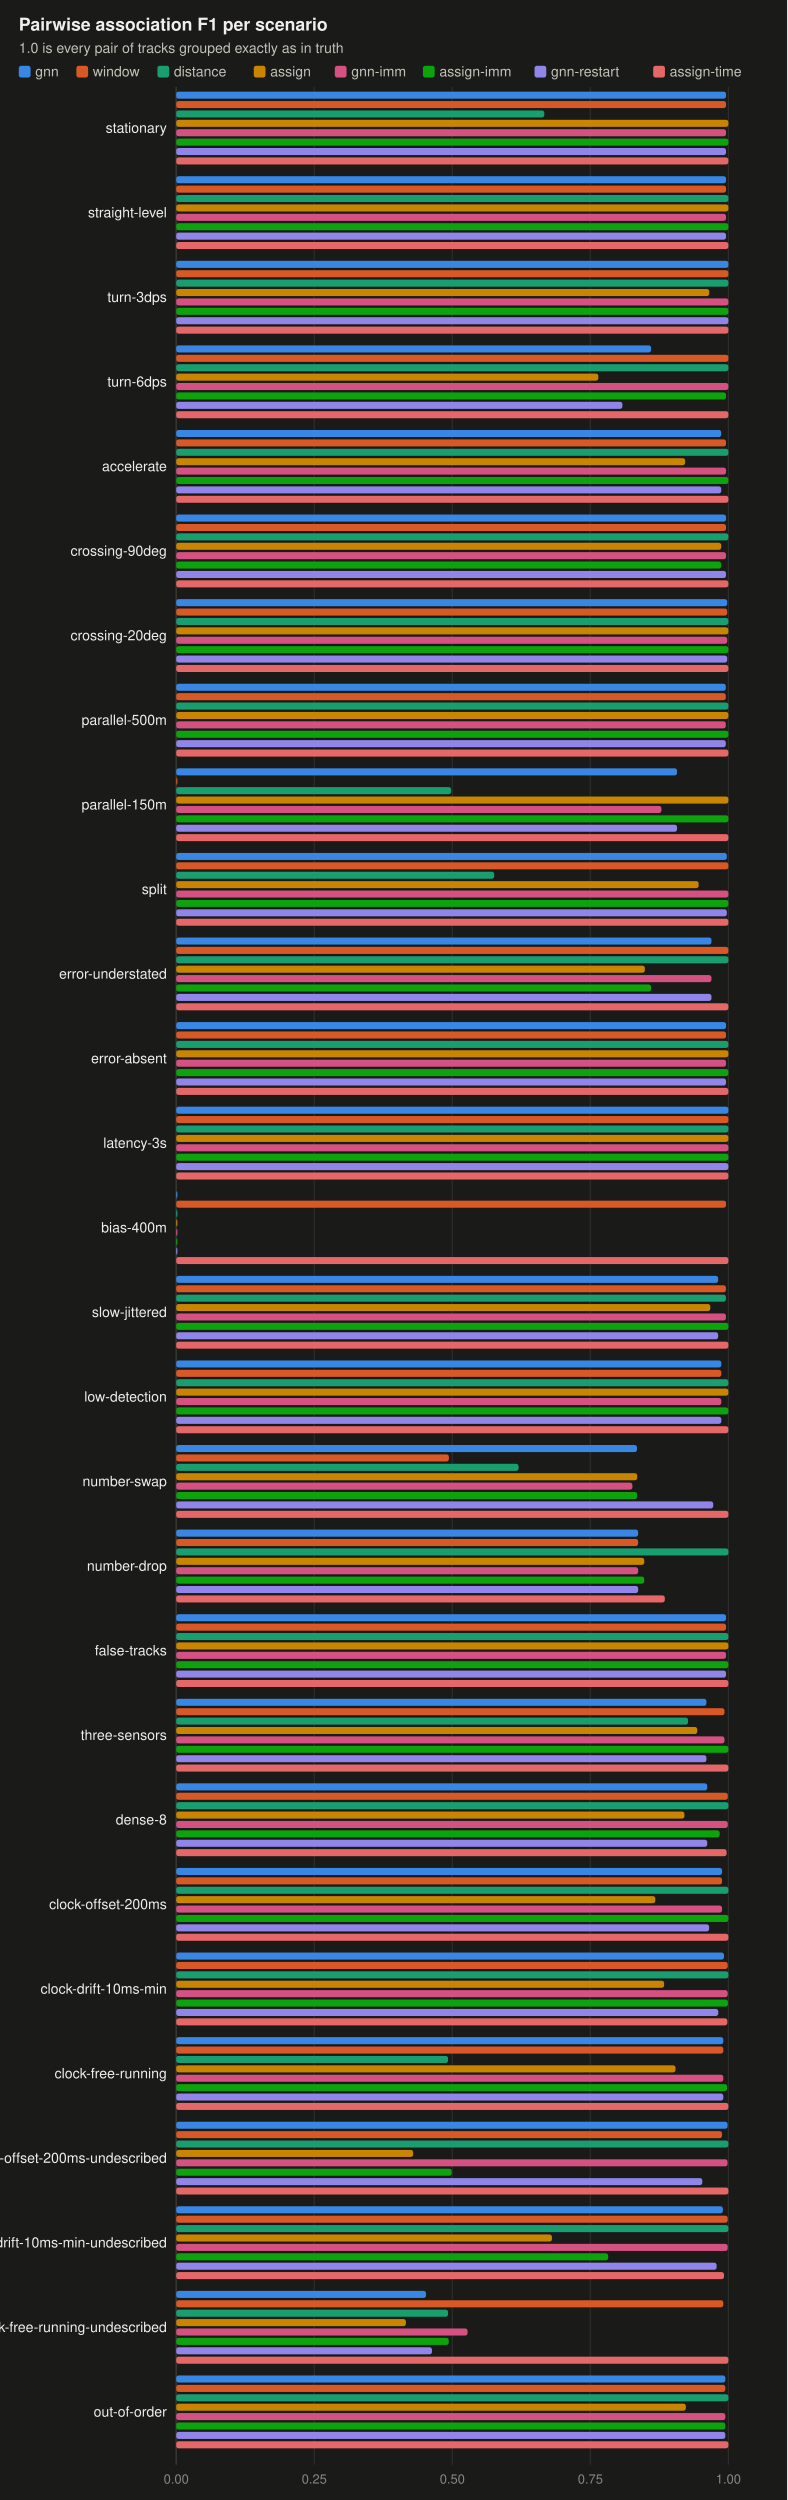
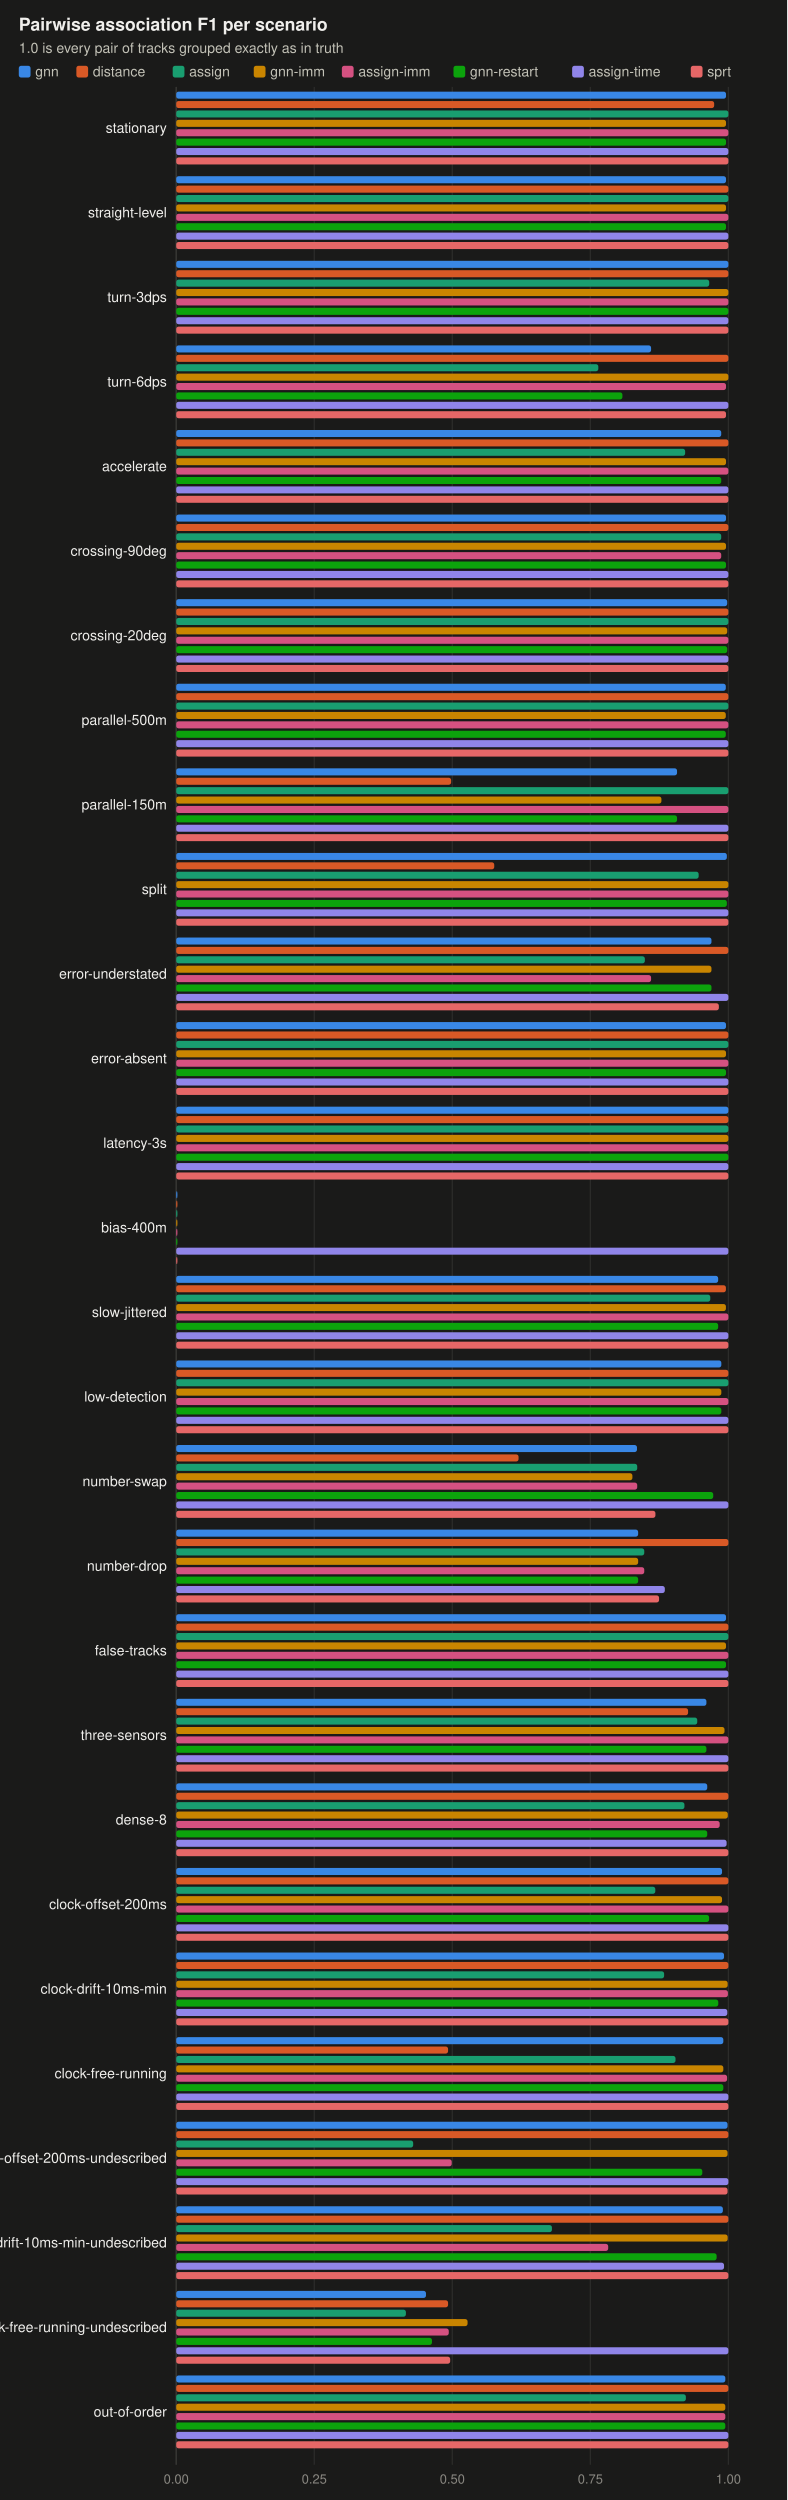
<svg xmlns="http://www.w3.org/2000/svg" width="670" height="2128" viewBox="0 0 670 2128" font-family="-apple-system, BlinkMacSystemFont, 'Segoe UI', Helvetica, Arial, sans-serif" role="img" aria-label="Pairwise association F1 per scenario">
  <rect width="100%" height="100%" fill="#1a1a19" />
  <text x="16" y="26" font-size="15" font-weight="600" fill="#f0efec">Pairwise association F1 per scenario</text>
  <text x="16" y="45" font-size="12" fill="#c3c2b7">1.0 is every pair of tracks grouped exactly as in truth</text>
  <rect x="16" y="56" width="10" height="10" rx="2" fill="#3987e5" />
  <text x="30" y="65" font-size="12" fill="#c3c2b7">gnn</text>
  <rect x="65" y="56" width="10" height="10" rx="2" fill="#d95926" />
-   <text x="79" y="65" font-size="12" fill="#c3c2b7">window</text>
-   <rect x="134" y="56" width="10" height="10" rx="2" fill="#199e70" />
-   <text x="148" y="65" font-size="12" fill="#c3c2b7">distance</text>
+   <text x="79" y="65" font-size="12" fill="#c3c2b7">distance</text>
+   <rect x="147" y="56" width="10" height="10" rx="2" fill="#199e70" />
+   <text x="161" y="65" font-size="12" fill="#c3c2b7">assign</text>
  <rect x="216" y="56" width="10" height="10" rx="2" fill="#c98500" />
-   <text x="230" y="65" font-size="12" fill="#c3c2b7">assign</text>
-   <rect x="285" y="56" width="10" height="10" rx="2" fill="#d55181" />
-   <text x="299" y="65" font-size="12" fill="#c3c2b7">gnn-imm</text>
-   <rect x="360" y="56" width="10" height="10" rx="2" fill="#0ca30c" />
-   <text x="374" y="65" font-size="12" fill="#c3c2b7">assign-imm</text>
-   <rect x="455" y="56" width="10" height="10" rx="2" fill="#9085e9" />
-   <text x="469" y="65" font-size="12" fill="#c3c2b7">gnn-restart</text>
-   <rect x="556" y="56" width="10" height="10" rx="2" fill="#e66767" />
-   <text x="570" y="65" font-size="12" fill="#c3c2b7">assign-time</text>
+   <text x="230" y="65" font-size="12" fill="#c3c2b7">gnn-imm</text>
+   <rect x="291" y="56" width="10" height="10" rx="2" fill="#d55181" />
+   <text x="305" y="65" font-size="12" fill="#c3c2b7">assign-imm</text>
+   <rect x="386" y="56" width="10" height="10" rx="2" fill="#0ca30c" />
+   <text x="400" y="65" font-size="12" fill="#c3c2b7">gnn-restart</text>
+   <rect x="487" y="56" width="10" height="10" rx="2" fill="#9085e9" />
+   <text x="501" y="65" font-size="12" fill="#c3c2b7">assign-time</text>
+   <rect x="588" y="56" width="10" height="10" rx="2" fill="#e66767" />
+   <text x="602" y="65" font-size="12" fill="#c3c2b7">sprt</text>
  <line x1="150.0" y1="74" x2="150.0" y2="2098" stroke="#2c2c2a" stroke-width="1" />
  <text x="150.0" y="2114" font-size="11" text-anchor="middle" fill="#898781">0.00</text>
  <line x1="267.5" y1="74" x2="267.5" y2="2098" stroke="#2c2c2a" stroke-width="1" />
  <text x="267.5" y="2114" font-size="11" text-anchor="middle" fill="#898781">0.25</text>
  <line x1="385.0" y1="74" x2="385.0" y2="2098" stroke="#2c2c2a" stroke-width="1" />
  <text x="385.0" y="2114" font-size="11" text-anchor="middle" fill="#898781">0.50</text>
  <line x1="502.5" y1="74" x2="502.5" y2="2098" stroke="#2c2c2a" stroke-width="1" />
  <text x="502.5" y="2114" font-size="11" text-anchor="middle" fill="#898781">0.75</text>
  <line x1="620.0" y1="74" x2="620.0" y2="2098" stroke="#2c2c2a" stroke-width="1" />
  <text x="620.0" y="2114" font-size="11" text-anchor="middle" fill="#898781">1.00</text>
  <line x1="150" y1="74" x2="150" y2="2098" stroke="#383835" stroke-width="1" />
  <text x="142" y="113.0" font-size="12" text-anchor="end" fill="#f0efec">stationary</text>
  <rect x="150" y="78" width="468.0" height="6" rx="2" fill="#3987e5" />
-   <rect x="150" y="86" width="468.0" height="6" rx="2" fill="#d95926" />
-   <rect x="150" y="94" width="313.3" height="6" rx="2" fill="#199e70" />
-   <rect x="150" y="102" width="470.0" height="6" rx="2" fill="#c98500" />
-   <rect x="150" y="110" width="468.0" height="6" rx="2" fill="#d55181" />
-   <rect x="150" y="118" width="470.0" height="6" rx="2" fill="#0ca30c" />
-   <rect x="150" y="126" width="468.0" height="6" rx="2" fill="#9085e9" />
+   <rect x="150" y="86" width="457.9" height="6" rx="2" fill="#d95926" />
+   <rect x="150" y="94" width="470.0" height="6" rx="2" fill="#199e70" />
+   <rect x="150" y="102" width="468.0" height="6" rx="2" fill="#c98500" />
+   <rect x="150" y="110" width="470.0" height="6" rx="2" fill="#d55181" />
+   <rect x="150" y="118" width="468.0" height="6" rx="2" fill="#0ca30c" />
+   <rect x="150" y="126" width="470.0" height="6" rx="2" fill="#9085e9" />
  <rect x="150" y="134" width="470.0" height="6" rx="2" fill="#e66767" />
  <text x="142" y="185.0" font-size="12" text-anchor="end" fill="#f0efec">straight-level</text>
  <rect x="150" y="150" width="468.0" height="6" rx="2" fill="#3987e5" />
-   <rect x="150" y="158" width="468.0" height="6" rx="2" fill="#d95926" />
+   <rect x="150" y="158" width="470.0" height="6" rx="2" fill="#d95926" />
  <rect x="150" y="166" width="470.0" height="6" rx="2" fill="#199e70" />
-   <rect x="150" y="174" width="470.0" height="6" rx="2" fill="#c98500" />
-   <rect x="150" y="182" width="468.0" height="6" rx="2" fill="#d55181" />
-   <rect x="150" y="190" width="470.0" height="6" rx="2" fill="#0ca30c" />
-   <rect x="150" y="198" width="468.0" height="6" rx="2" fill="#9085e9" />
+   <rect x="150" y="174" width="468.0" height="6" rx="2" fill="#c98500" />
+   <rect x="150" y="182" width="470.0" height="6" rx="2" fill="#d55181" />
+   <rect x="150" y="190" width="468.0" height="6" rx="2" fill="#0ca30c" />
+   <rect x="150" y="198" width="470.0" height="6" rx="2" fill="#9085e9" />
  <rect x="150" y="206" width="470.0" height="6" rx="2" fill="#e66767" />
  <text x="142" y="257.0" font-size="12" text-anchor="end" fill="#f0efec">turn-3dps</text>
  <rect x="150" y="222" width="470.0" height="6" rx="2" fill="#3987e5" />
  <rect x="150" y="230" width="470.0" height="6" rx="2" fill="#d95926" />
-   <rect x="150" y="238" width="470.0" height="6" rx="2" fill="#199e70" />
-   <rect x="150" y="246" width="453.7" height="6" rx="2" fill="#c98500" />
+   <rect x="150" y="238" width="453.7" height="6" rx="2" fill="#199e70" />
+   <rect x="150" y="246" width="470.0" height="6" rx="2" fill="#c98500" />
  <rect x="150" y="254" width="470.0" height="6" rx="2" fill="#d55181" />
  <rect x="150" y="262" width="470.0" height="6" rx="2" fill="#0ca30c" />
  <rect x="150" y="270" width="470.0" height="6" rx="2" fill="#9085e9" />
  <rect x="150" y="278" width="470.0" height="6" rx="2" fill="#e66767" />
  <text x="142" y="329.0" font-size="12" text-anchor="end" fill="#f0efec">turn-6dps</text>
  <rect x="150" y="294" width="404.2" height="6" rx="2" fill="#3987e5" />
  <rect x="150" y="302" width="470.0" height="6" rx="2" fill="#d95926" />
-   <rect x="150" y="310" width="470.0" height="6" rx="2" fill="#199e70" />
-   <rect x="150" y="318" width="359.3" height="6" rx="2" fill="#c98500" />
-   <rect x="150" y="326" width="470.0" height="6" rx="2" fill="#d55181" />
-   <rect x="150" y="334" width="468.0" height="6" rx="2" fill="#0ca30c" />
-   <rect x="150" y="342" width="379.8" height="6" rx="2" fill="#9085e9" />
-   <rect x="150" y="350" width="470.0" height="6" rx="2" fill="#e66767" />
+   <rect x="150" y="310" width="359.3" height="6" rx="2" fill="#199e70" />
+   <rect x="150" y="318" width="470.0" height="6" rx="2" fill="#c98500" />
+   <rect x="150" y="326" width="468.0" height="6" rx="2" fill="#d55181" />
+   <rect x="150" y="334" width="379.8" height="6" rx="2" fill="#0ca30c" />
+   <rect x="150" y="342" width="470.0" height="6" rx="2" fill="#9085e9" />
+   <rect x="150" y="350" width="468.0" height="6" rx="2" fill="#e66767" />
  <text x="142" y="401.0" font-size="12" text-anchor="end" fill="#f0efec">accelerate</text>
  <rect x="150" y="366" width="463.9" height="6" rx="2" fill="#3987e5" />
-   <rect x="150" y="374" width="468.0" height="6" rx="2" fill="#d95926" />
-   <rect x="150" y="382" width="470.0" height="6" rx="2" fill="#199e70" />
-   <rect x="150" y="390" width="433.2" height="6" rx="2" fill="#c98500" />
-   <rect x="150" y="398" width="468.0" height="6" rx="2" fill="#d55181" />
-   <rect x="150" y="406" width="470.0" height="6" rx="2" fill="#0ca30c" />
-   <rect x="150" y="414" width="463.9" height="6" rx="2" fill="#9085e9" />
+   <rect x="150" y="374" width="470.0" height="6" rx="2" fill="#d95926" />
+   <rect x="150" y="382" width="433.2" height="6" rx="2" fill="#199e70" />
+   <rect x="150" y="390" width="468.0" height="6" rx="2" fill="#c98500" />
+   <rect x="150" y="398" width="470.0" height="6" rx="2" fill="#d55181" />
+   <rect x="150" y="406" width="463.9" height="6" rx="2" fill="#0ca30c" />
+   <rect x="150" y="414" width="470.0" height="6" rx="2" fill="#9085e9" />
  <rect x="150" y="422" width="470.0" height="6" rx="2" fill="#e66767" />
  <text x="142" y="473.0" font-size="12" text-anchor="end" fill="#f0efec">crossing-90deg</text>
  <rect x="150" y="438" width="468.0" height="6" rx="2" fill="#3987e5" />
-   <rect x="150" y="446" width="468.0" height="6" rx="2" fill="#d95926" />
-   <rect x="150" y="454" width="470.0" height="6" rx="2" fill="#199e70" />
-   <rect x="150" y="462" width="463.9" height="6" rx="2" fill="#c98500" />
-   <rect x="150" y="470" width="468.0" height="6" rx="2" fill="#d55181" />
-   <rect x="150" y="478" width="463.9" height="6" rx="2" fill="#0ca30c" />
-   <rect x="150" y="486" width="468.0" height="6" rx="2" fill="#9085e9" />
+   <rect x="150" y="446" width="470.0" height="6" rx="2" fill="#d95926" />
+   <rect x="150" y="454" width="463.9" height="6" rx="2" fill="#199e70" />
+   <rect x="150" y="462" width="468.0" height="6" rx="2" fill="#c98500" />
+   <rect x="150" y="470" width="463.9" height="6" rx="2" fill="#d55181" />
+   <rect x="150" y="478" width="468.0" height="6" rx="2" fill="#0ca30c" />
+   <rect x="150" y="486" width="470.0" height="6" rx="2" fill="#9085e9" />
  <rect x="150" y="494" width="470.0" height="6" rx="2" fill="#e66767" />
  <text x="142" y="545.0" font-size="12" text-anchor="end" fill="#f0efec">crossing-20deg</text>
  <rect x="150" y="510" width="469.0" height="6" rx="2" fill="#3987e5" />
-   <rect x="150" y="518" width="469.0" height="6" rx="2" fill="#d95926" />
+   <rect x="150" y="518" width="470.0" height="6" rx="2" fill="#d95926" />
  <rect x="150" y="526" width="470.0" height="6" rx="2" fill="#199e70" />
-   <rect x="150" y="534" width="470.0" height="6" rx="2" fill="#c98500" />
-   <rect x="150" y="542" width="469.0" height="6" rx="2" fill="#d55181" />
-   <rect x="150" y="550" width="470.0" height="6" rx="2" fill="#0ca30c" />
-   <rect x="150" y="558" width="469.0" height="6" rx="2" fill="#9085e9" />
+   <rect x="150" y="534" width="469.0" height="6" rx="2" fill="#c98500" />
+   <rect x="150" y="542" width="470.0" height="6" rx="2" fill="#d55181" />
+   <rect x="150" y="550" width="469.0" height="6" rx="2" fill="#0ca30c" />
+   <rect x="150" y="558" width="470.0" height="6" rx="2" fill="#9085e9" />
  <rect x="150" y="566" width="470.0" height="6" rx="2" fill="#e66767" />
  <text x="142" y="617.0" font-size="12" text-anchor="end" fill="#f0efec">parallel-500m</text>
  <rect x="150" y="582" width="467.8" height="6" rx="2" fill="#3987e5" />
-   <rect x="150" y="590" width="467.8" height="6" rx="2" fill="#d95926" />
+   <rect x="150" y="590" width="470.0" height="6" rx="2" fill="#d95926" />
  <rect x="150" y="598" width="470.0" height="6" rx="2" fill="#199e70" />
-   <rect x="150" y="606" width="470.0" height="6" rx="2" fill="#c98500" />
-   <rect x="150" y="614" width="467.8" height="6" rx="2" fill="#d55181" />
-   <rect x="150" y="622" width="470.0" height="6" rx="2" fill="#0ca30c" />
-   <rect x="150" y="630" width="467.8" height="6" rx="2" fill="#9085e9" />
+   <rect x="150" y="606" width="467.8" height="6" rx="2" fill="#c98500" />
+   <rect x="150" y="614" width="470.0" height="6" rx="2" fill="#d55181" />
+   <rect x="150" y="622" width="467.8" height="6" rx="2" fill="#0ca30c" />
+   <rect x="150" y="630" width="470.0" height="6" rx="2" fill="#9085e9" />
  <rect x="150" y="638" width="470.0" height="6" rx="2" fill="#e66767" />
  <text x="142" y="689.0" font-size="12" text-anchor="end" fill="#f0efec">parallel-150m</text>
  <rect x="150" y="654" width="426.3" height="6" rx="2" fill="#3987e5" />
-   <rect x="150" y="662" width="1.0" height="6" rx="2" fill="#d95926" />
-   <rect x="150" y="670" width="234.0" height="6" rx="2" fill="#199e70" />
-   <rect x="150" y="678" width="470.0" height="6" rx="2" fill="#c98500" />
-   <rect x="150" y="686" width="413.0" height="6" rx="2" fill="#d55181" />
-   <rect x="150" y="694" width="470.0" height="6" rx="2" fill="#0ca30c" />
-   <rect x="150" y="702" width="426.3" height="6" rx="2" fill="#9085e9" />
+   <rect x="150" y="662" width="234.0" height="6" rx="2" fill="#d95926" />
+   <rect x="150" y="670" width="470.0" height="6" rx="2" fill="#199e70" />
+   <rect x="150" y="678" width="413.0" height="6" rx="2" fill="#c98500" />
+   <rect x="150" y="686" width="470.0" height="6" rx="2" fill="#d55181" />
+   <rect x="150" y="694" width="426.3" height="6" rx="2" fill="#0ca30c" />
+   <rect x="150" y="702" width="470.0" height="6" rx="2" fill="#9085e9" />
  <rect x="150" y="710" width="470.0" height="6" rx="2" fill="#e66767" />
  <text x="142" y="761.0" font-size="12" text-anchor="end" fill="#f0efec">split</text>
  <rect x="150" y="726" width="468.7" height="6" rx="2" fill="#3987e5" />
-   <rect x="150" y="734" width="470.0" height="6" rx="2" fill="#d95926" />
-   <rect x="150" y="742" width="270.7" height="6" rx="2" fill="#199e70" />
-   <rect x="150" y="750" width="444.7" height="6" rx="2" fill="#c98500" />
+   <rect x="150" y="734" width="270.7" height="6" rx="2" fill="#d95926" />
+   <rect x="150" y="742" width="444.7" height="6" rx="2" fill="#199e70" />
+   <rect x="150" y="750" width="470.0" height="6" rx="2" fill="#c98500" />
  <rect x="150" y="758" width="470.0" height="6" rx="2" fill="#d55181" />
-   <rect x="150" y="766" width="470.0" height="6" rx="2" fill="#0ca30c" />
-   <rect x="150" y="774" width="468.7" height="6" rx="2" fill="#9085e9" />
+   <rect x="150" y="766" width="468.7" height="6" rx="2" fill="#0ca30c" />
+   <rect x="150" y="774" width="470.0" height="6" rx="2" fill="#9085e9" />
  <rect x="150" y="782" width="470.0" height="6" rx="2" fill="#e66767" />
  <text x="142" y="833.0" font-size="12" text-anchor="end" fill="#f0efec">error-understated</text>
  <rect x="150" y="798" width="455.6" height="6" rx="2" fill="#3987e5" />
  <rect x="150" y="806" width="470.0" height="6" rx="2" fill="#d95926" />
-   <rect x="150" y="814" width="470.0" height="6" rx="2" fill="#199e70" />
-   <rect x="150" y="822" width="398.9" height="6" rx="2" fill="#c98500" />
-   <rect x="150" y="830" width="455.6" height="6" rx="2" fill="#d55181" />
-   <rect x="150" y="838" width="404.2" height="6" rx="2" fill="#0ca30c" />
-   <rect x="150" y="846" width="455.6" height="6" rx="2" fill="#9085e9" />
-   <rect x="150" y="854" width="470.0" height="6" rx="2" fill="#e66767" />
+   <rect x="150" y="814" width="398.9" height="6" rx="2" fill="#199e70" />
+   <rect x="150" y="822" width="455.6" height="6" rx="2" fill="#c98500" />
+   <rect x="150" y="830" width="404.2" height="6" rx="2" fill="#d55181" />
+   <rect x="150" y="838" width="455.6" height="6" rx="2" fill="#0ca30c" />
+   <rect x="150" y="846" width="470.0" height="6" rx="2" fill="#9085e9" />
+   <rect x="150" y="854" width="461.9" height="6" rx="2" fill="#e66767" />
  <text x="142" y="905.0" font-size="12" text-anchor="end" fill="#f0efec">error-absent</text>
  <rect x="150" y="870" width="468.0" height="6" rx="2" fill="#3987e5" />
-   <rect x="150" y="878" width="468.0" height="6" rx="2" fill="#d95926" />
+   <rect x="150" y="878" width="470.0" height="6" rx="2" fill="#d95926" />
  <rect x="150" y="886" width="470.0" height="6" rx="2" fill="#199e70" />
-   <rect x="150" y="894" width="470.0" height="6" rx="2" fill="#c98500" />
-   <rect x="150" y="902" width="468.0" height="6" rx="2" fill="#d55181" />
-   <rect x="150" y="910" width="470.0" height="6" rx="2" fill="#0ca30c" />
-   <rect x="150" y="918" width="468.0" height="6" rx="2" fill="#9085e9" />
+   <rect x="150" y="894" width="468.0" height="6" rx="2" fill="#c98500" />
+   <rect x="150" y="902" width="470.0" height="6" rx="2" fill="#d55181" />
+   <rect x="150" y="910" width="468.0" height="6" rx="2" fill="#0ca30c" />
+   <rect x="150" y="918" width="470.0" height="6" rx="2" fill="#9085e9" />
  <rect x="150" y="926" width="470.0" height="6" rx="2" fill="#e66767" />
  <text x="142" y="977.0" font-size="12" text-anchor="end" fill="#f0efec">latency-3s</text>
  <rect x="150" y="942" width="470.0" height="6" rx="2" fill="#3987e5" />
  <rect x="150" y="950" width="470.0" height="6" rx="2" fill="#d95926" />
  <rect x="150" y="958" width="470.0" height="6" rx="2" fill="#199e70" />
  <rect x="150" y="966" width="470.0" height="6" rx="2" fill="#c98500" />
  <rect x="150" y="974" width="470.0" height="6" rx="2" fill="#d55181" />
  <rect x="150" y="982" width="470.0" height="6" rx="2" fill="#0ca30c" />
  <rect x="150" y="990" width="470.0" height="6" rx="2" fill="#9085e9" />
  <rect x="150" y="998" width="470.0" height="6" rx="2" fill="#e66767" />
  <text x="142" y="1049.0" font-size="12" text-anchor="end" fill="#f0efec">bias-400m</text>
  <rect x="150" y="1014" width="1.0" height="6" rx="2" fill="#3987e5" />
-   <rect x="150" y="1022" width="468.0" height="6" rx="2" fill="#d95926" />
+   <rect x="150" y="1022" width="1.0" height="6" rx="2" fill="#d95926" />
  <rect x="150" y="1030" width="1.0" height="6" rx="2" fill="#199e70" />
  <rect x="150" y="1038" width="1.0" height="6" rx="2" fill="#c98500" />
  <rect x="150" y="1046" width="1.0" height="6" rx="2" fill="#d55181" />
  <rect x="150" y="1054" width="1.0" height="6" rx="2" fill="#0ca30c" />
-   <rect x="150" y="1062" width="1.0" height="6" rx="2" fill="#9085e9" />
-   <rect x="150" y="1070" width="470.0" height="6" rx="2" fill="#e66767" />
+   <rect x="150" y="1062" width="470.0" height="6" rx="2" fill="#9085e9" />
+   <rect x="150" y="1070" width="1.0" height="6" rx="2" fill="#e66767" />
  <text x="142" y="1121.0" font-size="12" text-anchor="end" fill="#f0efec">slow-jittered</text>
  <rect x="150" y="1086" width="461.3" height="6" rx="2" fill="#3987e5" />
  <rect x="150" y="1094" width="467.9" height="6" rx="2" fill="#d95926" />
-   <rect x="150" y="1102" width="467.9" height="6" rx="2" fill="#199e70" />
-   <rect x="150" y="1110" width="454.6" height="6" rx="2" fill="#c98500" />
-   <rect x="150" y="1118" width="467.9" height="6" rx="2" fill="#d55181" />
-   <rect x="150" y="1126" width="470.0" height="6" rx="2" fill="#0ca30c" />
-   <rect x="150" y="1134" width="461.3" height="6" rx="2" fill="#9085e9" />
+   <rect x="150" y="1102" width="454.6" height="6" rx="2" fill="#199e70" />
+   <rect x="150" y="1110" width="467.9" height="6" rx="2" fill="#c98500" />
+   <rect x="150" y="1118" width="470.0" height="6" rx="2" fill="#d55181" />
+   <rect x="150" y="1126" width="461.3" height="6" rx="2" fill="#0ca30c" />
+   <rect x="150" y="1134" width="470.0" height="6" rx="2" fill="#9085e9" />
  <rect x="150" y="1142" width="470.0" height="6" rx="2" fill="#e66767" />
  <text x="142" y="1193.0" font-size="12" text-anchor="end" fill="#f0efec">low-detection</text>
  <rect x="150" y="1158" width="464.0" height="6" rx="2" fill="#3987e5" />
-   <rect x="150" y="1166" width="464.0" height="6" rx="2" fill="#d95926" />
+   <rect x="150" y="1166" width="470.0" height="6" rx="2" fill="#d95926" />
  <rect x="150" y="1174" width="470.0" height="6" rx="2" fill="#199e70" />
-   <rect x="150" y="1182" width="470.0" height="6" rx="2" fill="#c98500" />
-   <rect x="150" y="1190" width="464.0" height="6" rx="2" fill="#d55181" />
-   <rect x="150" y="1198" width="470.0" height="6" rx="2" fill="#0ca30c" />
-   <rect x="150" y="1206" width="464.0" height="6" rx="2" fill="#9085e9" />
+   <rect x="150" y="1182" width="464.0" height="6" rx="2" fill="#c98500" />
+   <rect x="150" y="1190" width="470.0" height="6" rx="2" fill="#d55181" />
+   <rect x="150" y="1198" width="464.0" height="6" rx="2" fill="#0ca30c" />
+   <rect x="150" y="1206" width="470.0" height="6" rx="2" fill="#9085e9" />
  <rect x="150" y="1214" width="470.0" height="6" rx="2" fill="#e66767" />
  <text x="142" y="1265.0" font-size="12" text-anchor="end" fill="#f0efec">number-swap</text>
  <rect x="150" y="1230" width="392.2" height="6" rx="2" fill="#3987e5" />
-   <rect x="150" y="1238" width="232.1" height="6" rx="2" fill="#d95926" />
-   <rect x="150" y="1246" width="291.4" height="6" rx="2" fill="#199e70" />
-   <rect x="150" y="1254" width="392.4" height="6" rx="2" fill="#c98500" />
-   <rect x="150" y="1262" width="388.3" height="6" rx="2" fill="#d55181" />
-   <rect x="150" y="1270" width="392.4" height="6" rx="2" fill="#0ca30c" />
-   <rect x="150" y="1278" width="457.1" height="6" rx="2" fill="#9085e9" />
-   <rect x="150" y="1286" width="470.0" height="6" rx="2" fill="#e66767" />
+   <rect x="150" y="1238" width="291.4" height="6" rx="2" fill="#d95926" />
+   <rect x="150" y="1246" width="392.4" height="6" rx="2" fill="#199e70" />
+   <rect x="150" y="1254" width="388.3" height="6" rx="2" fill="#c98500" />
+   <rect x="150" y="1262" width="392.4" height="6" rx="2" fill="#d55181" />
+   <rect x="150" y="1270" width="457.1" height="6" rx="2" fill="#0ca30c" />
+   <rect x="150" y="1278" width="470.0" height="6" rx="2" fill="#9085e9" />
+   <rect x="150" y="1286" width="407.9" height="6" rx="2" fill="#e66767" />
  <text x="142" y="1337.0" font-size="12" text-anchor="end" fill="#f0efec">number-drop</text>
  <rect x="150" y="1302" width="393.2" height="6" rx="2" fill="#3987e5" />
-   <rect x="150" y="1310" width="393.2" height="6" rx="2" fill="#d95926" />
-   <rect x="150" y="1318" width="470.0" height="6" rx="2" fill="#199e70" />
-   <rect x="150" y="1326" width="398.4" height="6" rx="2" fill="#c98500" />
-   <rect x="150" y="1334" width="393.2" height="6" rx="2" fill="#d55181" />
-   <rect x="150" y="1342" width="398.4" height="6" rx="2" fill="#0ca30c" />
-   <rect x="150" y="1350" width="393.2" height="6" rx="2" fill="#9085e9" />
-   <rect x="150" y="1358" width="415.9" height="6" rx="2" fill="#e66767" />
+   <rect x="150" y="1310" width="470.0" height="6" rx="2" fill="#d95926" />
+   <rect x="150" y="1318" width="398.4" height="6" rx="2" fill="#199e70" />
+   <rect x="150" y="1326" width="393.2" height="6" rx="2" fill="#c98500" />
+   <rect x="150" y="1334" width="398.4" height="6" rx="2" fill="#d55181" />
+   <rect x="150" y="1342" width="393.2" height="6" rx="2" fill="#0ca30c" />
+   <rect x="150" y="1350" width="415.9" height="6" rx="2" fill="#9085e9" />
+   <rect x="150" y="1358" width="411.0" height="6" rx="2" fill="#e66767" />
  <text x="142" y="1409.0" font-size="12" text-anchor="end" fill="#f0efec">false-tracks</text>
  <rect x="150" y="1374" width="468.0" height="6" rx="2" fill="#3987e5" />
-   <rect x="150" y="1382" width="468.0" height="6" rx="2" fill="#d95926" />
+   <rect x="150" y="1382" width="470.0" height="6" rx="2" fill="#d95926" />
  <rect x="150" y="1390" width="470.0" height="6" rx="2" fill="#199e70" />
-   <rect x="150" y="1398" width="470.0" height="6" rx="2" fill="#c98500" />
-   <rect x="150" y="1406" width="468.0" height="6" rx="2" fill="#d55181" />
-   <rect x="150" y="1414" width="470.0" height="6" rx="2" fill="#0ca30c" />
-   <rect x="150" y="1422" width="468.0" height="6" rx="2" fill="#9085e9" />
+   <rect x="150" y="1398" width="468.0" height="6" rx="2" fill="#c98500" />
+   <rect x="150" y="1406" width="470.0" height="6" rx="2" fill="#d55181" />
+   <rect x="150" y="1414" width="468.0" height="6" rx="2" fill="#0ca30c" />
+   <rect x="150" y="1422" width="470.0" height="6" rx="2" fill="#9085e9" />
  <rect x="150" y="1430" width="470.0" height="6" rx="2" fill="#e66767" />
  <text x="142" y="1481.0" font-size="12" text-anchor="end" fill="#f0efec">three-sensors</text>
  <rect x="150" y="1446" width="451.3" height="6" rx="2" fill="#3987e5" />
-   <rect x="150" y="1454" width="466.7" height="6" rx="2" fill="#d95926" />
-   <rect x="150" y="1462" width="435.7" height="6" rx="2" fill="#199e70" />
-   <rect x="150" y="1470" width="443.5" height="6" rx="2" fill="#c98500" />
-   <rect x="150" y="1478" width="466.7" height="6" rx="2" fill="#d55181" />
-   <rect x="150" y="1486" width="470.0" height="6" rx="2" fill="#0ca30c" />
-   <rect x="150" y="1494" width="451.3" height="6" rx="2" fill="#9085e9" />
+   <rect x="150" y="1454" width="435.7" height="6" rx="2" fill="#d95926" />
+   <rect x="150" y="1462" width="443.5" height="6" rx="2" fill="#199e70" />
+   <rect x="150" y="1470" width="466.7" height="6" rx="2" fill="#c98500" />
+   <rect x="150" y="1478" width="470.0" height="6" rx="2" fill="#d55181" />
+   <rect x="150" y="1486" width="451.3" height="6" rx="2" fill="#0ca30c" />
+   <rect x="150" y="1494" width="470.0" height="6" rx="2" fill="#9085e9" />
  <rect x="150" y="1502" width="470.0" height="6" rx="2" fill="#e66767" />
  <text x="142" y="1553.0" font-size="12" text-anchor="end" fill="#f0efec">dense-8</text>
  <rect x="150" y="1518" width="452.0" height="6" rx="2" fill="#3987e5" />
-   <rect x="150" y="1526" width="469.5" height="6" rx="2" fill="#d95926" />
-   <rect x="150" y="1534" width="470.0" height="6" rx="2" fill="#199e70" />
-   <rect x="150" y="1542" width="432.6" height="6" rx="2" fill="#c98500" />
-   <rect x="150" y="1550" width="469.5" height="6" rx="2" fill="#d55181" />
-   <rect x="150" y="1558" width="462.6" height="6" rx="2" fill="#0ca30c" />
-   <rect x="150" y="1566" width="452.0" height="6" rx="2" fill="#9085e9" />
-   <rect x="150" y="1574" width="468.5" height="6" rx="2" fill="#e66767" />
+   <rect x="150" y="1526" width="470.0" height="6" rx="2" fill="#d95926" />
+   <rect x="150" y="1534" width="432.6" height="6" rx="2" fill="#199e70" />
+   <rect x="150" y="1542" width="469.5" height="6" rx="2" fill="#c98500" />
+   <rect x="150" y="1550" width="462.6" height="6" rx="2" fill="#d55181" />
+   <rect x="150" y="1558" width="452.0" height="6" rx="2" fill="#0ca30c" />
+   <rect x="150" y="1566" width="468.5" height="6" rx="2" fill="#9085e9" />
+   <rect x="150" y="1574" width="470.0" height="6" rx="2" fill="#e66767" />
  <text x="142" y="1625.0" font-size="12" text-anchor="end" fill="#f0efec">clock-offset-200ms</text>
  <rect x="150" y="1590" width="464.6" height="6" rx="2" fill="#3987e5" />
-   <rect x="150" y="1598" width="464.6" height="6" rx="2" fill="#d95926" />
-   <rect x="150" y="1606" width="470.0" height="6" rx="2" fill="#199e70" />
-   <rect x="150" y="1614" width="407.8" height="6" rx="2" fill="#c98500" />
-   <rect x="150" y="1622" width="464.6" height="6" rx="2" fill="#d55181" />
-   <rect x="150" y="1630" width="470.0" height="6" rx="2" fill="#0ca30c" />
-   <rect x="150" y="1638" width="453.6" height="6" rx="2" fill="#9085e9" />
+   <rect x="150" y="1598" width="470.0" height="6" rx="2" fill="#d95926" />
+   <rect x="150" y="1606" width="407.8" height="6" rx="2" fill="#199e70" />
+   <rect x="150" y="1614" width="464.6" height="6" rx="2" fill="#c98500" />
+   <rect x="150" y="1622" width="470.0" height="6" rx="2" fill="#d55181" />
+   <rect x="150" y="1630" width="453.6" height="6" rx="2" fill="#0ca30c" />
+   <rect x="150" y="1638" width="470.0" height="6" rx="2" fill="#9085e9" />
  <rect x="150" y="1646" width="470.0" height="6" rx="2" fill="#e66767" />
  <text x="142" y="1697.0" font-size="12" text-anchor="end" fill="#f0efec">clock-drift-10ms-min</text>
  <rect x="150" y="1662" width="466.3" height="6" rx="2" fill="#3987e5" />
-   <rect x="150" y="1670" width="469.4" height="6" rx="2" fill="#d95926" />
-   <rect x="150" y="1678" width="470.0" height="6" rx="2" fill="#199e70" />
-   <rect x="150" y="1686" width="415.3" height="6" rx="2" fill="#c98500" />
-   <rect x="150" y="1694" width="469.4" height="6" rx="2" fill="#d55181" />
-   <rect x="150" y="1702" width="469.6" height="6" rx="2" fill="#0ca30c" />
-   <rect x="150" y="1710" width="461.4" height="6" rx="2" fill="#9085e9" />
-   <rect x="150" y="1718" width="469.1" height="6" rx="2" fill="#e66767" />
+   <rect x="150" y="1670" width="470.0" height="6" rx="2" fill="#d95926" />
+   <rect x="150" y="1678" width="415.3" height="6" rx="2" fill="#199e70" />
+   <rect x="150" y="1686" width="469.4" height="6" rx="2" fill="#c98500" />
+   <rect x="150" y="1694" width="469.6" height="6" rx="2" fill="#d55181" />
+   <rect x="150" y="1702" width="461.4" height="6" rx="2" fill="#0ca30c" />
+   <rect x="150" y="1710" width="469.1" height="6" rx="2" fill="#9085e9" />
+   <rect x="150" y="1718" width="470.0" height="6" rx="2" fill="#e66767" />
  <text x="142" y="1769.0" font-size="12" text-anchor="end" fill="#f0efec">clock-free-running</text>
  <rect x="150" y="1734" width="465.7" height="6" rx="2" fill="#3987e5" />
-   <rect x="150" y="1742" width="465.7" height="6" rx="2" fill="#d95926" />
-   <rect x="150" y="1750" width="231.4" height="6" rx="2" fill="#199e70" />
-   <rect x="150" y="1758" width="425.0" height="6" rx="2" fill="#c98500" />
-   <rect x="150" y="1766" width="465.7" height="6" rx="2" fill="#d55181" />
-   <rect x="150" y="1774" width="468.9" height="6" rx="2" fill="#0ca30c" />
-   <rect x="150" y="1782" width="465.7" height="6" rx="2" fill="#9085e9" />
+   <rect x="150" y="1742" width="231.4" height="6" rx="2" fill="#d95926" />
+   <rect x="150" y="1750" width="425.0" height="6" rx="2" fill="#199e70" />
+   <rect x="150" y="1758" width="465.7" height="6" rx="2" fill="#c98500" />
+   <rect x="150" y="1766" width="468.9" height="6" rx="2" fill="#d55181" />
+   <rect x="150" y="1774" width="465.7" height="6" rx="2" fill="#0ca30c" />
+   <rect x="150" y="1782" width="470.0" height="6" rx="2" fill="#9085e9" />
  <rect x="150" y="1790" width="470.0" height="6" rx="2" fill="#e66767" />
  <text x="142" y="1841.0" font-size="12" text-anchor="end" fill="#f0efec">clock-offset-200ms-undescribed</text>
  <rect x="150" y="1806" width="469.3" height="6" rx="2" fill="#3987e5" />
-   <rect x="150" y="1814" width="464.6" height="6" rx="2" fill="#d95926" />
-   <rect x="150" y="1822" width="470.0" height="6" rx="2" fill="#199e70" />
-   <rect x="150" y="1830" width="201.7" height="6" rx="2" fill="#c98500" />
-   <rect x="150" y="1838" width="469.3" height="6" rx="2" fill="#d55181" />
-   <rect x="150" y="1846" width="234.5" height="6" rx="2" fill="#0ca30c" />
-   <rect x="150" y="1854" width="447.8" height="6" rx="2" fill="#9085e9" />
-   <rect x="150" y="1862" width="470.0" height="6" rx="2" fill="#e66767" />
+   <rect x="150" y="1814" width="470.0" height="6" rx="2" fill="#d95926" />
+   <rect x="150" y="1822" width="201.7" height="6" rx="2" fill="#199e70" />
+   <rect x="150" y="1830" width="469.3" height="6" rx="2" fill="#c98500" />
+   <rect x="150" y="1838" width="234.5" height="6" rx="2" fill="#d55181" />
+   <rect x="150" y="1846" width="447.8" height="6" rx="2" fill="#0ca30c" />
+   <rect x="150" y="1854" width="470.0" height="6" rx="2" fill="#9085e9" />
+   <rect x="150" y="1862" width="469.3" height="6" rx="2" fill="#e66767" />
  <text x="142" y="1913.0" font-size="12" text-anchor="end" fill="#f0efec">clock-drift-10ms-min-undescribed</text>
  <rect x="150" y="1878" width="465.3" height="6" rx="2" fill="#3987e5" />
-   <rect x="150" y="1886" width="469.4" height="6" rx="2" fill="#d95926" />
-   <rect x="150" y="1894" width="470.0" height="6" rx="2" fill="#199e70" />
-   <rect x="150" y="1902" width="319.8" height="6" rx="2" fill="#c98500" />
-   <rect x="150" y="1910" width="469.4" height="6" rx="2" fill="#d55181" />
-   <rect x="150" y="1918" width="367.7" height="6" rx="2" fill="#0ca30c" />
-   <rect x="150" y="1926" width="460.0" height="6" rx="2" fill="#9085e9" />
-   <rect x="150" y="1934" width="466.3" height="6" rx="2" fill="#e66767" />
+   <rect x="150" y="1886" width="470.0" height="6" rx="2" fill="#d95926" />
+   <rect x="150" y="1894" width="319.8" height="6" rx="2" fill="#199e70" />
+   <rect x="150" y="1902" width="469.4" height="6" rx="2" fill="#c98500" />
+   <rect x="150" y="1910" width="367.7" height="6" rx="2" fill="#d55181" />
+   <rect x="150" y="1918" width="460.0" height="6" rx="2" fill="#0ca30c" />
+   <rect x="150" y="1926" width="466.3" height="6" rx="2" fill="#9085e9" />
+   <rect x="150" y="1934" width="470.0" height="6" rx="2" fill="#e66767" />
  <text x="142" y="1985.0" font-size="12" text-anchor="end" fill="#f0efec">clock-free-running-undescribed</text>
  <rect x="150" y="1950" width="212.6" height="6" rx="2" fill="#3987e5" />
-   <rect x="150" y="1958" width="465.7" height="6" rx="2" fill="#d95926" />
-   <rect x="150" y="1966" width="231.4" height="6" rx="2" fill="#199e70" />
-   <rect x="150" y="1974" width="195.5" height="6" rx="2" fill="#c98500" />
-   <rect x="150" y="1982" width="248.0" height="6" rx="2" fill="#d55181" />
-   <rect x="150" y="1990" width="232.0" height="6" rx="2" fill="#0ca30c" />
-   <rect x="150" y="1998" width="217.7" height="6" rx="2" fill="#9085e9" />
-   <rect x="150" y="2006" width="470.0" height="6" rx="2" fill="#e66767" />
+   <rect x="150" y="1958" width="231.4" height="6" rx="2" fill="#d95926" />
+   <rect x="150" y="1966" width="195.5" height="6" rx="2" fill="#199e70" />
+   <rect x="150" y="1974" width="248.0" height="6" rx="2" fill="#c98500" />
+   <rect x="150" y="1982" width="232.0" height="6" rx="2" fill="#d55181" />
+   <rect x="150" y="1990" width="217.7" height="6" rx="2" fill="#0ca30c" />
+   <rect x="150" y="1998" width="470.0" height="6" rx="2" fill="#9085e9" />
+   <rect x="150" y="2006" width="233.2" height="6" rx="2" fill="#e66767" />
  <text x="142" y="2057.0" font-size="12" text-anchor="end" fill="#f0efec">out-of-order</text>
  <rect x="150" y="2022" width="467.4" height="6" rx="2" fill="#3987e5" />
-   <rect x="150" y="2030" width="467.4" height="6" rx="2" fill="#d95926" />
-   <rect x="150" y="2038" width="470.0" height="6" rx="2" fill="#199e70" />
-   <rect x="150" y="2046" width="433.8" height="6" rx="2" fill="#c98500" />
+   <rect x="150" y="2030" width="470.0" height="6" rx="2" fill="#d95926" />
+   <rect x="150" y="2038" width="433.8" height="6" rx="2" fill="#199e70" />
+   <rect x="150" y="2046" width="467.4" height="6" rx="2" fill="#c98500" />
  <rect x="150" y="2054" width="467.4" height="6" rx="2" fill="#d55181" />
  <rect x="150" y="2062" width="467.4" height="6" rx="2" fill="#0ca30c" />
-   <rect x="150" y="2070" width="467.4" height="6" rx="2" fill="#9085e9" />
+   <rect x="150" y="2070" width="470.0" height="6" rx="2" fill="#9085e9" />
  <rect x="150" y="2078" width="470.0" height="6" rx="2" fill="#e66767" />
</svg>
